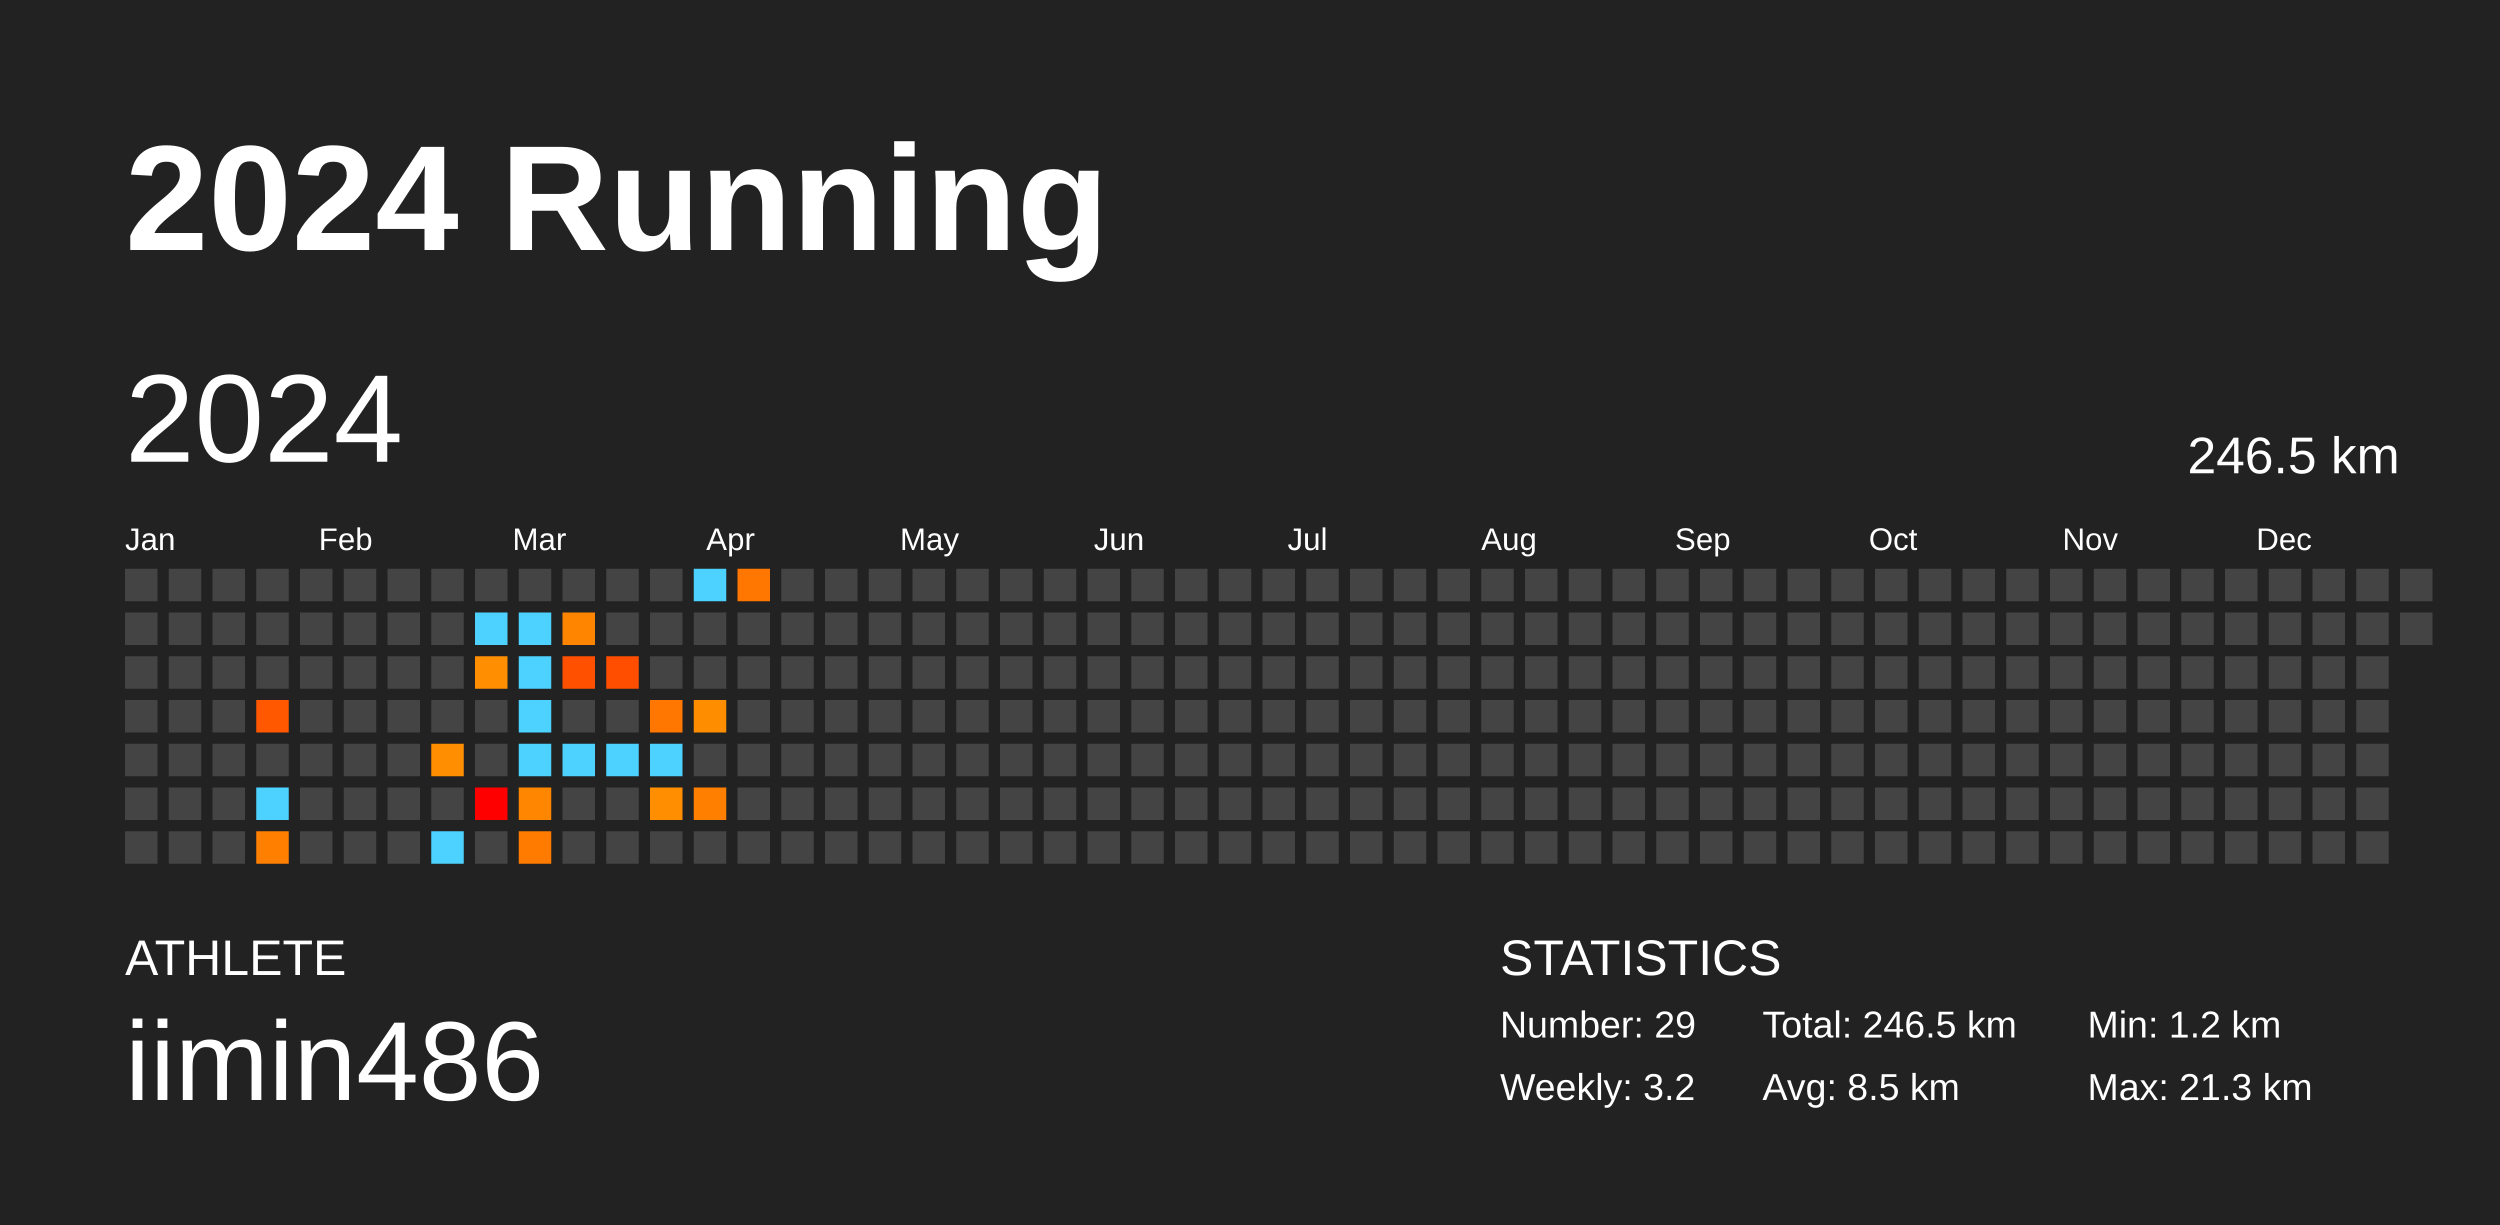
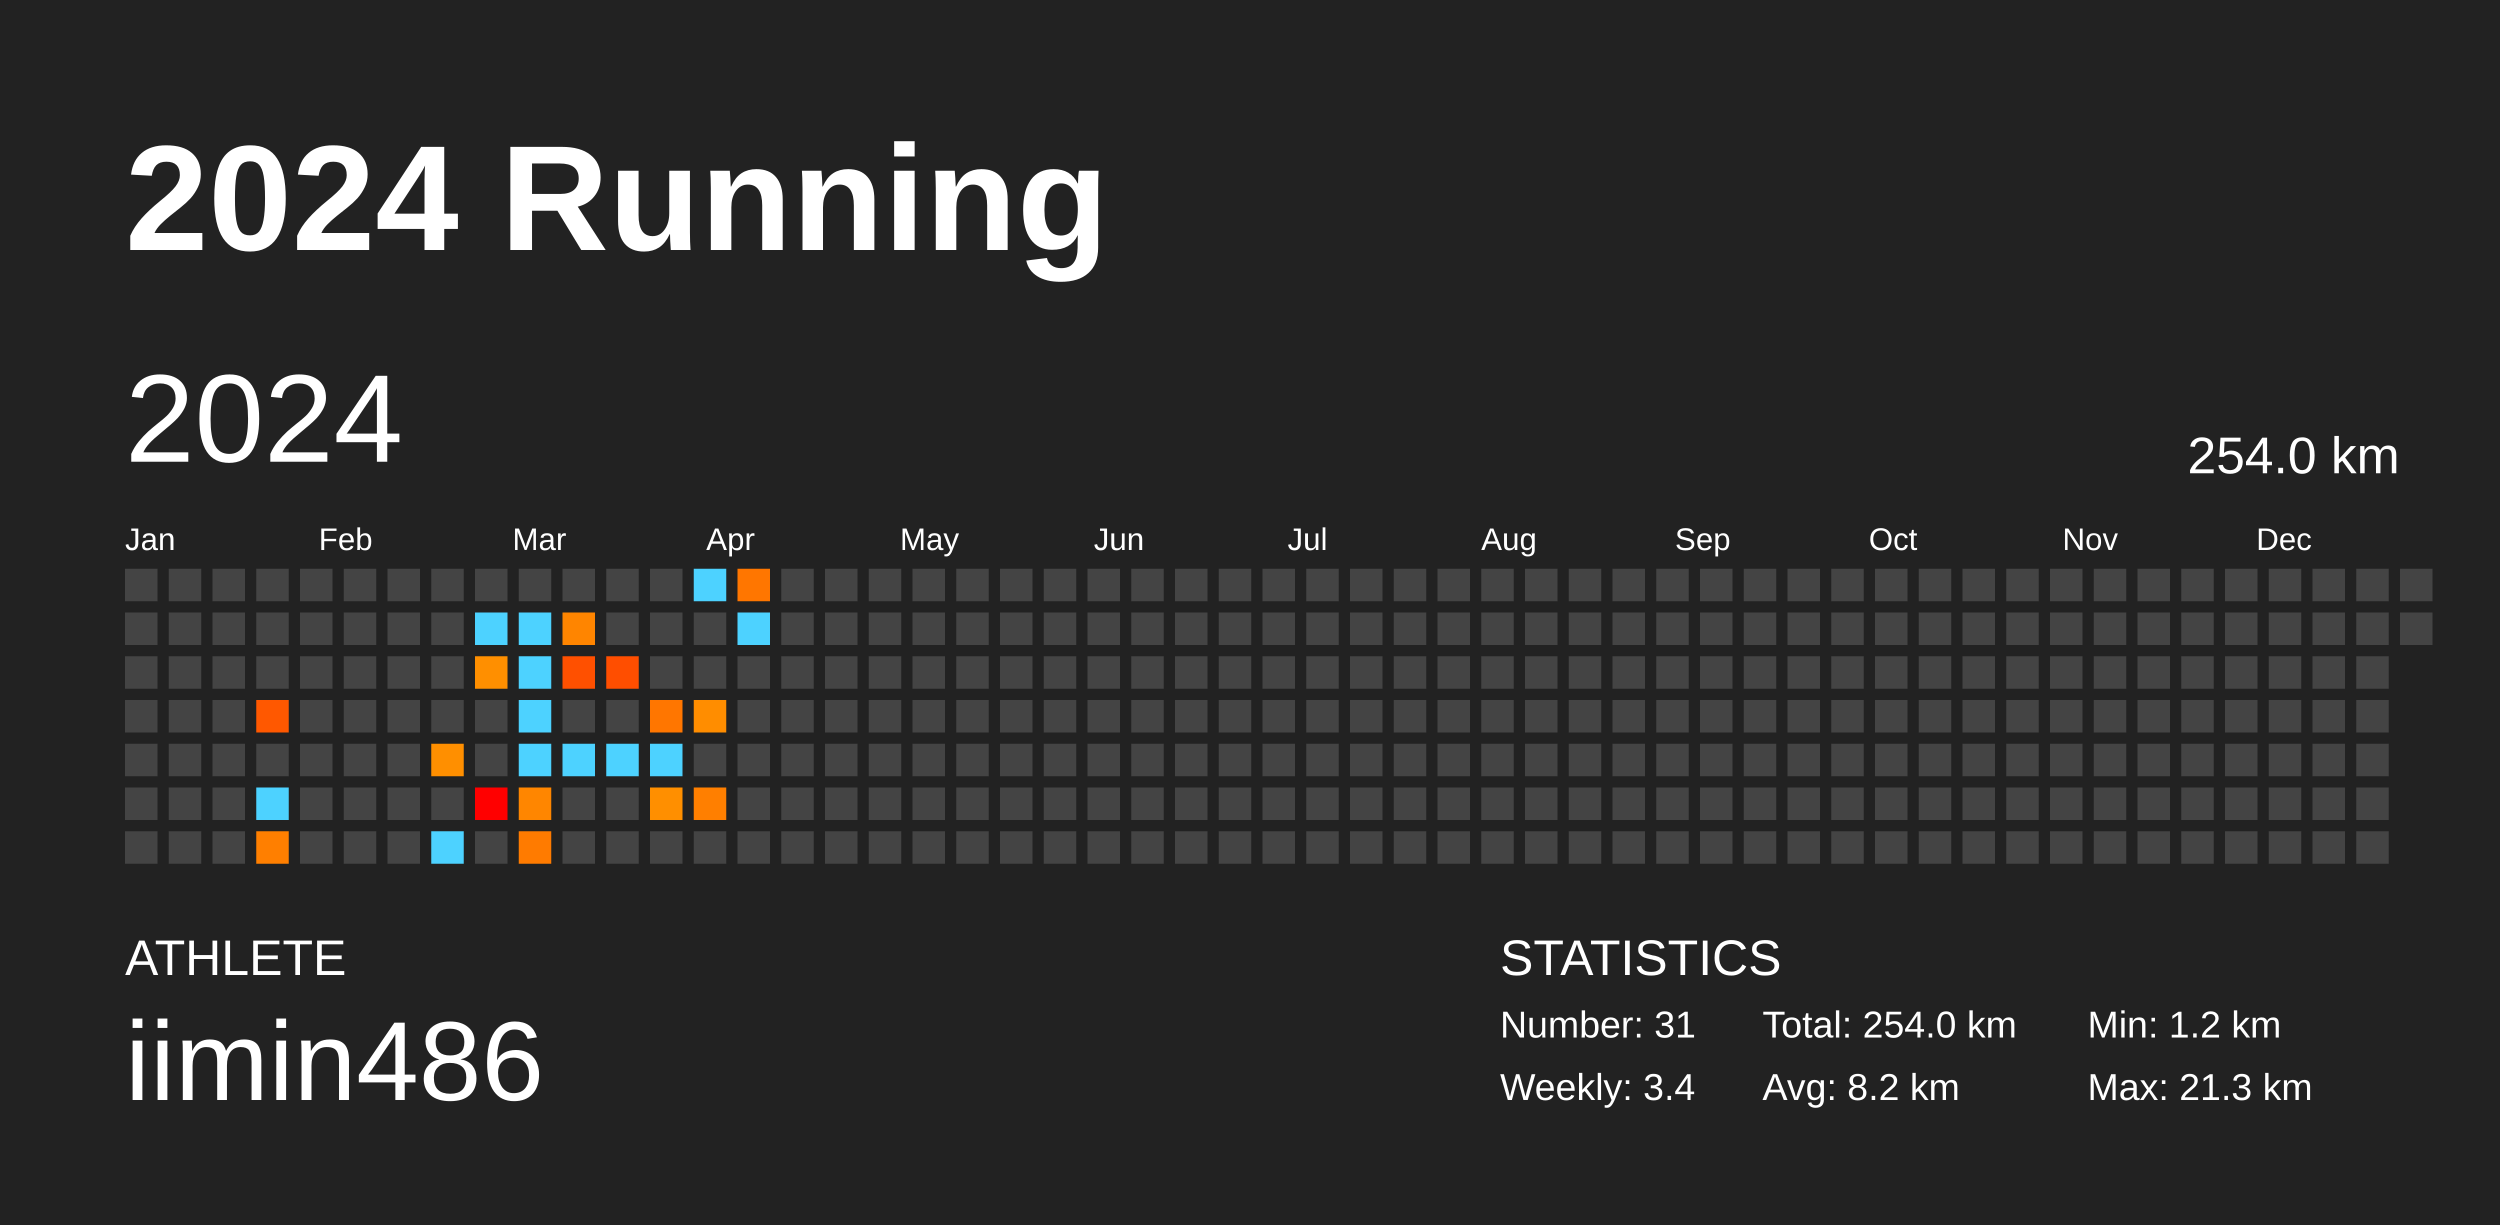
<svg xmlns="http://www.w3.org/2000/svg" baseProfile="full" height="98mm" version="1.1" viewBox="0,0,200,98" width="200mm">
  <defs />
  <rect fill="#222222" height="98" width="200" x="0" y="0" />
  <text fill="#FFFFFF" style="font-size:12px; font-family:Arial; font-weight:bold;" x="10" y="20">2024 Running</text>
  <text fill="#FFFFFF" style="font-size:4px; font-family:Arial" x="10" y="78">ATHLETE</text>
  <text fill="#FFFFFF" style="font-size:9px; font-family:Arial" x="10" y="88">iimin486</text>
  <text fill="#FFFFFF" style="font-size:4px; font-family:Arial" x="120" y="78">STATISTICS</text>
-   <text fill="#FFFFFF" style="font-size:3px; font-family:Arial" x="120" y="83">Number: 29</text>
-   <text fill="#FFFFFF" style="font-size:3px; font-family:Arial" x="120" y="88">Weekly: 3.2</text>
-   <text fill="#FFFFFF" style="font-size:3px; font-family:Arial" x="141" y="83">Total: 246.5 km</text>
-   <text fill="#FFFFFF" style="font-size:3px; font-family:Arial" x="141" y="88">Avg: 8.5 km</text>
+   <text fill="#FFFFFF" style="font-size:3px; font-family:Arial" x="120" y="83">Number: 31</text>
+   <text fill="#FFFFFF" style="font-size:3px; font-family:Arial" x="120" y="88">Weekly: 3.4</text>
+   <text fill="#FFFFFF" style="font-size:3px; font-family:Arial" x="141" y="83">Total: 254.0 km</text>
+   <text fill="#FFFFFF" style="font-size:3px; font-family:Arial" x="141" y="88">Avg: 8.2 km</text>
  <text fill="#FFFFFF" style="font-size:3px; font-family:Arial" x="167" y="83">Min: 1.2 km</text>
  <text fill="#FFFFFF" style="font-size:3px; font-family:Arial" x="167" y="88">Max: 21.3 km</text>
  <text dominant-baseline="hanging" fill="#FFFFFF" style="font-size:10.0px; font-family:Arial;" x="10" y="30">2024</text>
-   <text dominant-baseline="hanging" fill="#FFFFFF" style="font-size:4.125px; font-family:Arial;" x="175" y="35">246.5 km</text>
+   <text dominant-baseline="hanging" fill="#FFFFFF" style="font-size:4.125px; font-family:Arial;" x="175" y="35">254.0 km</text>
  <text fill="#FFFFFF" style="font-size:2.5px; font-family:Arial" x="10.0" y="44">Jan</text>
  <text fill="#FFFFFF" style="font-size:2.5px; font-family:Arial" x="25.5" y="44">Feb</text>
  <text fill="#FFFFFF" style="font-size:2.5px; font-family:Arial" x="41.0" y="44">Mar</text>
  <text fill="#FFFFFF" style="font-size:2.5px; font-family:Arial" x="56.5" y="44">Apr</text>
  <text fill="#FFFFFF" style="font-size:2.5px; font-family:Arial" x="72.0" y="44">May</text>
  <text fill="#FFFFFF" style="font-size:2.5px; font-family:Arial" x="87.5" y="44">Jun</text>
  <text fill="#FFFFFF" style="font-size:2.5px; font-family:Arial" x="103.0" y="44">Jul</text>
  <text fill="#FFFFFF" style="font-size:2.5px; font-family:Arial" x="118.5" y="44">Aug</text>
  <text fill="#FFFFFF" style="font-size:2.5px; font-family:Arial" x="134.0" y="44">Sep</text>
  <text fill="#FFFFFF" style="font-size:2.5px; font-family:Arial" x="149.5" y="44">Oct</text>
  <text fill="#FFFFFF" style="font-size:2.5px; font-family:Arial" x="165.0" y="44">Nov</text>
  <text fill="#FFFFFF" style="font-size:2.5px; font-family:Arial" x="180.5" y="44">Dec</text>
  <rect fill="#444444" height="2.6" width="2.6" x="10.0" y="45.5" />
  <rect fill="#444444" height="2.6" width="2.6" x="10.0" y="49.0" />
  <rect fill="#444444" height="2.6" width="2.6" x="10.0" y="52.5" />
  <rect fill="#444444" height="2.6" width="2.6" x="10.0" y="56.0" />
  <rect fill="#444444" height="2.6" width="2.6" x="10.0" y="59.5" />
  <rect fill="#444444" height="2.6" width="2.6" x="10.0" y="63.0" />
  <rect fill="#444444" height="2.6" width="2.6" x="10.0" y="66.5" />
  <rect fill="#444444" height="2.6" width="2.6" x="13.5" y="45.5" />
  <rect fill="#444444" height="2.6" width="2.6" x="13.5" y="49.0" />
  <rect fill="#444444" height="2.6" width="2.6" x="13.5" y="52.5" />
  <rect fill="#444444" height="2.6" width="2.6" x="13.5" y="56.0" />
  <rect fill="#444444" height="2.6" width="2.6" x="13.5" y="59.5" />
  <rect fill="#444444" height="2.6" width="2.6" x="13.5" y="63.0" />
  <rect fill="#444444" height="2.6" width="2.6" x="13.5" y="66.5" />
  <rect fill="#444444" height="2.6" width="2.6" x="17.0" y="45.5" />
  <rect fill="#444444" height="2.6" width="2.6" x="17.0" y="49.0" />
  <rect fill="#444444" height="2.6" width="2.6" x="17.0" y="52.5" />
  <rect fill="#444444" height="2.6" width="2.6" x="17.0" y="56.0" />
  <rect fill="#444444" height="2.6" width="2.6" x="17.0" y="59.5" />
  <rect fill="#444444" height="2.6" width="2.6" x="17.0" y="63.0" />
  <rect fill="#444444" height="2.6" width="2.6" x="17.0" y="66.5" />
  <rect fill="#444444" height="2.6" width="2.6" x="20.5" y="45.5" />
  <rect fill="#444444" height="2.6" width="2.6" x="20.5" y="49.0" />
  <rect fill="#444444" height="2.6" width="2.6" x="20.5" y="52.5" />
  <rect fill="#ff5800" height="2.6" width="2.6" x="20.5" y="56.0" />
  <rect fill="#444444" height="2.6" width="2.6" x="20.5" y="59.5" />
  <rect fill="#4dd2ff" height="2.6" width="2.6" x="20.5" y="63.0" />
  <rect fill="#ff7f00" height="2.6" width="2.6" x="20.5" y="66.5" />
  <rect fill="#444444" height="2.6" width="2.6" x="24.0" y="45.5" />
  <rect fill="#444444" height="2.6" width="2.6" x="24.0" y="49.0" />
  <rect fill="#444444" height="2.6" width="2.6" x="24.0" y="52.5" />
  <rect fill="#444444" height="2.6" width="2.6" x="24.0" y="56.0" />
  <rect fill="#444444" height="2.6" width="2.6" x="24.0" y="59.5" />
  <rect fill="#444444" height="2.6" width="2.6" x="24.0" y="63.0" />
  <rect fill="#444444" height="2.6" width="2.6" x="24.0" y="66.5" />
  <rect fill="#444444" height="2.6" width="2.6" x="27.5" y="45.5" />
  <rect fill="#444444" height="2.6" width="2.6" x="27.5" y="49.0" />
  <rect fill="#444444" height="2.6" width="2.6" x="27.5" y="52.5" />
  <rect fill="#444444" height="2.6" width="2.6" x="27.5" y="56.0" />
  <rect fill="#444444" height="2.6" width="2.6" x="27.5" y="59.5" />
  <rect fill="#444444" height="2.6" width="2.6" x="27.5" y="63.0" />
  <rect fill="#444444" height="2.6" width="2.6" x="27.5" y="66.5" />
  <rect fill="#444444" height="2.6" width="2.6" x="31.0" y="45.5" />
  <rect fill="#444444" height="2.6" width="2.6" x="31.0" y="49.0" />
  <rect fill="#444444" height="2.6" width="2.6" x="31.0" y="52.5" />
  <rect fill="#444444" height="2.6" width="2.6" x="31.0" y="56.0" />
  <rect fill="#444444" height="2.6" width="2.6" x="31.0" y="59.5" />
  <rect fill="#444444" height="2.6" width="2.6" x="31.0" y="63.0" />
  <rect fill="#444444" height="2.6" width="2.6" x="31.0" y="66.5" />
  <rect fill="#444444" height="2.6" width="2.6" x="34.5" y="45.5" />
  <rect fill="#444444" height="2.6" width="2.6" x="34.5" y="49.0" />
  <rect fill="#444444" height="2.6" width="2.6" x="34.5" y="52.5" />
  <rect fill="#444444" height="2.6" width="2.6" x="34.5" y="56.0" />
  <rect fill="#ff8f00" height="2.6" width="2.6" x="34.5" y="59.5" />
  <rect fill="#444444" height="2.6" width="2.6" x="34.5" y="63.0" />
  <rect fill="#4dd2ff" height="2.6" width="2.6" x="34.5" y="66.5" />
  <rect fill="#444444" height="2.6" width="2.6" x="38.0" y="45.5" />
  <rect fill="#4dd2ff" height="2.6" width="2.6" x="38.0" y="49.0" />
  <rect fill="#ff8f00" height="2.6" width="2.6" x="38.0" y="52.5" />
  <rect fill="#444444" height="2.6" width="2.6" x="38.0" y="56.0" />
  <rect fill="#444444" height="2.6" width="2.6" x="38.0" y="59.5" />
  <rect fill="red" height="2.6" width="2.6" x="38.0" y="63.0" />
  <rect fill="#444444" height="2.6" width="2.6" x="38.0" y="66.5" />
  <rect fill="#444444" height="2.6" width="2.6" x="41.5" y="45.5" />
  <rect fill="#4dd2ff" height="2.6" width="2.6" x="41.5" y="49.0" />
  <rect fill="#4dd2ff" height="2.6" width="2.6" x="41.5" y="52.5" />
  <rect fill="#4dd2ff" height="2.6" width="2.6" x="41.5" y="56.0" />
  <rect fill="#4dd2ff" height="2.6" width="2.6" x="41.5" y="59.5" />
  <rect fill="#ff8600" height="2.6" width="2.6" x="41.5" y="63.0" />
  <rect fill="#ff7b00" height="2.6" width="2.6" x="41.5" y="66.5" />
  <rect fill="#444444" height="2.6" width="2.6" x="45.0" y="45.5" />
  <rect fill="#ff8500" height="2.6" width="2.6" x="45.0" y="49.0" />
  <rect fill="#ff5000" height="2.6" width="2.6" x="45.0" y="52.5" />
  <rect fill="#444444" height="2.6" width="2.6" x="45.0" y="56.0" />
  <rect fill="#4dd2ff" height="2.6" width="2.6" x="45.0" y="59.5" />
  <rect fill="#444444" height="2.6" width="2.6" x="45.0" y="63.0" />
  <rect fill="#444444" height="2.6" width="2.6" x="45.0" y="66.5" />
  <rect fill="#444444" height="2.6" width="2.6" x="48.5" y="45.5" />
  <rect fill="#444444" height="2.6" width="2.6" x="48.5" y="49.0" />
  <rect fill="#ff4e00" height="2.6" width="2.6" x="48.5" y="52.5" />
  <rect fill="#444444" height="2.6" width="2.6" x="48.5" y="56.0" />
  <rect fill="#4dd2ff" height="2.6" width="2.6" x="48.5" y="59.5" />
  <rect fill="#444444" height="2.6" width="2.6" x="48.5" y="63.0" />
  <rect fill="#444444" height="2.6" width="2.6" x="48.5" y="66.5" />
  <rect fill="#444444" height="2.6" width="2.6" x="52.0" y="45.5" />
  <rect fill="#444444" height="2.6" width="2.6" x="52.0" y="49.0" />
  <rect fill="#444444" height="2.6" width="2.6" x="52.0" y="52.5" />
  <rect fill="#ff7600" height="2.6" width="2.6" x="52.0" y="56.0" />
  <rect fill="#4dd2ff" height="2.6" width="2.6" x="52.0" y="59.5" />
  <rect fill="#ff8f00" height="2.6" width="2.6" x="52.0" y="63.0" />
  <rect fill="#444444" height="2.6" width="2.6" x="52.0" y="66.5" />
  <rect fill="#4dd2ff" height="2.6" width="2.6" x="55.5" y="45.5" />
  <rect fill="#444444" height="2.6" width="2.6" x="55.5" y="49.0" />
  <rect fill="#444444" height="2.6" width="2.6" x="55.5" y="52.5" />
  <rect fill="#ff8d00" height="2.6" width="2.6" x="55.5" y="56.0" />
  <rect fill="#444444" height="2.6" width="2.6" x="55.5" y="59.5" />
  <rect fill="#ff7f00" height="2.6" width="2.6" x="55.5" y="63.0" />
  <rect fill="#444444" height="2.6" width="2.6" x="55.5" y="66.5" />
  <rect fill="#ff7600" height="2.6" width="2.6" x="59.0" y="45.5" />
-   <rect fill="#444444" height="2.6" width="2.6" x="59.0" y="49.0" />
+   <rect fill="#4dd2ff" height="2.6" width="2.6" x="59.0" y="49.0" />
  <rect fill="#444444" height="2.6" width="2.6" x="59.0" y="52.5" />
  <rect fill="#444444" height="2.6" width="2.6" x="59.0" y="56.0" />
  <rect fill="#444444" height="2.6" width="2.6" x="59.0" y="59.5" />
  <rect fill="#444444" height="2.6" width="2.6" x="59.0" y="63.0" />
  <rect fill="#444444" height="2.6" width="2.6" x="59.0" y="66.5" />
  <rect fill="#444444" height="2.6" width="2.6" x="62.5" y="45.5" />
  <rect fill="#444444" height="2.6" width="2.6" x="62.5" y="49.0" />
  <rect fill="#444444" height="2.6" width="2.6" x="62.5" y="52.5" />
  <rect fill="#444444" height="2.6" width="2.6" x="62.5" y="56.0" />
  <rect fill="#444444" height="2.6" width="2.6" x="62.5" y="59.5" />
  <rect fill="#444444" height="2.6" width="2.6" x="62.5" y="63.0" />
  <rect fill="#444444" height="2.6" width="2.6" x="62.5" y="66.5" />
  <rect fill="#444444" height="2.6" width="2.6" x="66.0" y="45.5" />
  <rect fill="#444444" height="2.6" width="2.6" x="66.0" y="49.0" />
  <rect fill="#444444" height="2.6" width="2.6" x="66.0" y="52.5" />
  <rect fill="#444444" height="2.6" width="2.6" x="66.0" y="56.0" />
  <rect fill="#444444" height="2.6" width="2.6" x="66.0" y="59.5" />
  <rect fill="#444444" height="2.6" width="2.6" x="66.0" y="63.0" />
  <rect fill="#444444" height="2.6" width="2.6" x="66.0" y="66.5" />
  <rect fill="#444444" height="2.6" width="2.6" x="69.5" y="45.5" />
  <rect fill="#444444" height="2.6" width="2.6" x="69.5" y="49.0" />
  <rect fill="#444444" height="2.6" width="2.6" x="69.5" y="52.5" />
  <rect fill="#444444" height="2.6" width="2.6" x="69.5" y="56.0" />
  <rect fill="#444444" height="2.6" width="2.6" x="69.5" y="59.5" />
  <rect fill="#444444" height="2.6" width="2.6" x="69.5" y="63.0" />
  <rect fill="#444444" height="2.6" width="2.6" x="69.5" y="66.5" />
  <rect fill="#444444" height="2.6" width="2.6" x="73.0" y="45.5" />
  <rect fill="#444444" height="2.6" width="2.6" x="73.0" y="49.0" />
  <rect fill="#444444" height="2.6" width="2.6" x="73.0" y="52.5" />
  <rect fill="#444444" height="2.6" width="2.6" x="73.0" y="56.0" />
  <rect fill="#444444" height="2.6" width="2.6" x="73.0" y="59.5" />
  <rect fill="#444444" height="2.6" width="2.6" x="73.0" y="63.0" />
  <rect fill="#444444" height="2.6" width="2.6" x="73.0" y="66.5" />
  <rect fill="#444444" height="2.6" width="2.6" x="76.5" y="45.5" />
  <rect fill="#444444" height="2.6" width="2.6" x="76.5" y="49.0" />
  <rect fill="#444444" height="2.6" width="2.6" x="76.5" y="52.5" />
  <rect fill="#444444" height="2.6" width="2.6" x="76.5" y="56.0" />
  <rect fill="#444444" height="2.6" width="2.6" x="76.5" y="59.5" />
  <rect fill="#444444" height="2.6" width="2.6" x="76.5" y="63.0" />
  <rect fill="#444444" height="2.6" width="2.6" x="76.5" y="66.5" />
  <rect fill="#444444" height="2.6" width="2.6" x="80.0" y="45.5" />
  <rect fill="#444444" height="2.6" width="2.6" x="80.0" y="49.0" />
  <rect fill="#444444" height="2.6" width="2.6" x="80.0" y="52.5" />
  <rect fill="#444444" height="2.6" width="2.6" x="80.0" y="56.0" />
  <rect fill="#444444" height="2.6" width="2.6" x="80.0" y="59.5" />
  <rect fill="#444444" height="2.6" width="2.6" x="80.0" y="63.0" />
  <rect fill="#444444" height="2.6" width="2.6" x="80.0" y="66.5" />
  <rect fill="#444444" height="2.6" width="2.6" x="83.5" y="45.5" />
  <rect fill="#444444" height="2.6" width="2.6" x="83.5" y="49.0" />
  <rect fill="#444444" height="2.6" width="2.6" x="83.5" y="52.5" />
  <rect fill="#444444" height="2.6" width="2.6" x="83.5" y="56.0" />
  <rect fill="#444444" height="2.6" width="2.6" x="83.5" y="59.5" />
  <rect fill="#444444" height="2.6" width="2.6" x="83.5" y="63.0" />
  <rect fill="#444444" height="2.6" width="2.6" x="83.5" y="66.5" />
  <rect fill="#444444" height="2.6" width="2.6" x="87.0" y="45.5" />
  <rect fill="#444444" height="2.6" width="2.6" x="87.0" y="49.0" />
  <rect fill="#444444" height="2.6" width="2.6" x="87.0" y="52.5" />
  <rect fill="#444444" height="2.6" width="2.6" x="87.0" y="56.0" />
  <rect fill="#444444" height="2.6" width="2.6" x="87.0" y="59.5" />
  <rect fill="#444444" height="2.6" width="2.6" x="87.0" y="63.0" />
  <rect fill="#444444" height="2.6" width="2.6" x="87.0" y="66.5" />
  <rect fill="#444444" height="2.6" width="2.6" x="90.5" y="45.5" />
  <rect fill="#444444" height="2.6" width="2.6" x="90.5" y="49.0" />
  <rect fill="#444444" height="2.6" width="2.6" x="90.5" y="52.5" />
  <rect fill="#444444" height="2.6" width="2.6" x="90.5" y="56.0" />
  <rect fill="#444444" height="2.6" width="2.6" x="90.5" y="59.5" />
  <rect fill="#444444" height="2.6" width="2.6" x="90.5" y="63.0" />
  <rect fill="#444444" height="2.6" width="2.6" x="90.5" y="66.5" />
  <rect fill="#444444" height="2.6" width="2.6" x="94.0" y="45.5" />
  <rect fill="#444444" height="2.6" width="2.6" x="94.0" y="49.0" />
  <rect fill="#444444" height="2.6" width="2.6" x="94.0" y="52.5" />
  <rect fill="#444444" height="2.6" width="2.6" x="94.0" y="56.0" />
  <rect fill="#444444" height="2.6" width="2.6" x="94.0" y="59.5" />
  <rect fill="#444444" height="2.6" width="2.6" x="94.0" y="63.0" />
  <rect fill="#444444" height="2.6" width="2.6" x="94.0" y="66.5" />
  <rect fill="#444444" height="2.6" width="2.6" x="97.5" y="45.5" />
  <rect fill="#444444" height="2.6" width="2.6" x="97.5" y="49.0" />
  <rect fill="#444444" height="2.6" width="2.6" x="97.5" y="52.5" />
  <rect fill="#444444" height="2.6" width="2.6" x="97.5" y="56.0" />
  <rect fill="#444444" height="2.6" width="2.6" x="97.5" y="59.5" />
  <rect fill="#444444" height="2.6" width="2.6" x="97.5" y="63.0" />
  <rect fill="#444444" height="2.6" width="2.6" x="97.5" y="66.5" />
  <rect fill="#444444" height="2.6" width="2.6" x="101.0" y="45.5" />
  <rect fill="#444444" height="2.6" width="2.6" x="101.0" y="49.0" />
  <rect fill="#444444" height="2.6" width="2.6" x="101.0" y="52.5" />
  <rect fill="#444444" height="2.6" width="2.6" x="101.0" y="56.0" />
  <rect fill="#444444" height="2.6" width="2.6" x="101.0" y="59.5" />
  <rect fill="#444444" height="2.6" width="2.6" x="101.0" y="63.0" />
  <rect fill="#444444" height="2.6" width="2.6" x="101.0" y="66.5" />
  <rect fill="#444444" height="2.6" width="2.6" x="104.5" y="45.5" />
  <rect fill="#444444" height="2.6" width="2.6" x="104.5" y="49.0" />
  <rect fill="#444444" height="2.6" width="2.6" x="104.5" y="52.5" />
  <rect fill="#444444" height="2.6" width="2.6" x="104.5" y="56.0" />
  <rect fill="#444444" height="2.6" width="2.6" x="104.5" y="59.5" />
  <rect fill="#444444" height="2.6" width="2.6" x="104.5" y="63.0" />
  <rect fill="#444444" height="2.6" width="2.6" x="104.5" y="66.5" />
  <rect fill="#444444" height="2.6" width="2.6" x="108.0" y="45.5" />
  <rect fill="#444444" height="2.6" width="2.6" x="108.0" y="49.0" />
  <rect fill="#444444" height="2.6" width="2.6" x="108.0" y="52.5" />
  <rect fill="#444444" height="2.6" width="2.6" x="108.0" y="56.0" />
  <rect fill="#444444" height="2.6" width="2.6" x="108.0" y="59.5" />
  <rect fill="#444444" height="2.6" width="2.6" x="108.0" y="63.0" />
  <rect fill="#444444" height="2.6" width="2.6" x="108.0" y="66.5" />
  <rect fill="#444444" height="2.6" width="2.6" x="111.5" y="45.5" />
  <rect fill="#444444" height="2.6" width="2.6" x="111.5" y="49.0" />
  <rect fill="#444444" height="2.6" width="2.6" x="111.5" y="52.5" />
  <rect fill="#444444" height="2.6" width="2.6" x="111.5" y="56.0" />
  <rect fill="#444444" height="2.6" width="2.6" x="111.5" y="59.5" />
  <rect fill="#444444" height="2.6" width="2.6" x="111.5" y="63.0" />
  <rect fill="#444444" height="2.6" width="2.6" x="111.5" y="66.5" />
  <rect fill="#444444" height="2.6" width="2.6" x="115.0" y="45.5" />
  <rect fill="#444444" height="2.6" width="2.6" x="115.0" y="49.0" />
  <rect fill="#444444" height="2.6" width="2.6" x="115.0" y="52.5" />
  <rect fill="#444444" height="2.6" width="2.6" x="115.0" y="56.0" />
  <rect fill="#444444" height="2.6" width="2.6" x="115.0" y="59.5" />
  <rect fill="#444444" height="2.6" width="2.6" x="115.0" y="63.0" />
  <rect fill="#444444" height="2.6" width="2.6" x="115.0" y="66.5" />
  <rect fill="#444444" height="2.6" width="2.6" x="118.5" y="45.5" />
  <rect fill="#444444" height="2.6" width="2.6" x="118.5" y="49.0" />
  <rect fill="#444444" height="2.6" width="2.6" x="118.5" y="52.5" />
  <rect fill="#444444" height="2.6" width="2.6" x="118.5" y="56.0" />
  <rect fill="#444444" height="2.6" width="2.6" x="118.5" y="59.5" />
  <rect fill="#444444" height="2.6" width="2.6" x="118.5" y="63.0" />
  <rect fill="#444444" height="2.6" width="2.6" x="118.5" y="66.5" />
  <rect fill="#444444" height="2.6" width="2.6" x="122.0" y="45.5" />
  <rect fill="#444444" height="2.6" width="2.6" x="122.0" y="49.0" />
  <rect fill="#444444" height="2.6" width="2.6" x="122.0" y="52.5" />
  <rect fill="#444444" height="2.6" width="2.6" x="122.0" y="56.0" />
  <rect fill="#444444" height="2.6" width="2.6" x="122.0" y="59.5" />
  <rect fill="#444444" height="2.6" width="2.6" x="122.0" y="63.0" />
  <rect fill="#444444" height="2.6" width="2.6" x="122.0" y="66.5" />
  <rect fill="#444444" height="2.6" width="2.6" x="125.5" y="45.5" />
  <rect fill="#444444" height="2.6" width="2.6" x="125.5" y="49.0" />
  <rect fill="#444444" height="2.6" width="2.6" x="125.5" y="52.5" />
  <rect fill="#444444" height="2.6" width="2.6" x="125.5" y="56.0" />
  <rect fill="#444444" height="2.6" width="2.6" x="125.5" y="59.5" />
  <rect fill="#444444" height="2.6" width="2.6" x="125.5" y="63.0" />
  <rect fill="#444444" height="2.6" width="2.6" x="125.5" y="66.5" />
  <rect fill="#444444" height="2.6" width="2.6" x="129.0" y="45.5" />
  <rect fill="#444444" height="2.6" width="2.6" x="129.0" y="49.0" />
  <rect fill="#444444" height="2.6" width="2.6" x="129.0" y="52.5" />
  <rect fill="#444444" height="2.6" width="2.6" x="129.0" y="56.0" />
  <rect fill="#444444" height="2.6" width="2.6" x="129.0" y="59.5" />
  <rect fill="#444444" height="2.6" width="2.6" x="129.0" y="63.0" />
  <rect fill="#444444" height="2.6" width="2.6" x="129.0" y="66.5" />
  <rect fill="#444444" height="2.6" width="2.6" x="132.5" y="45.5" />
  <rect fill="#444444" height="2.6" width="2.6" x="132.5" y="49.0" />
  <rect fill="#444444" height="2.6" width="2.6" x="132.5" y="52.5" />
  <rect fill="#444444" height="2.6" width="2.6" x="132.5" y="56.0" />
  <rect fill="#444444" height="2.6" width="2.6" x="132.5" y="59.5" />
  <rect fill="#444444" height="2.6" width="2.6" x="132.5" y="63.0" />
  <rect fill="#444444" height="2.6" width="2.6" x="132.5" y="66.5" />
  <rect fill="#444444" height="2.6" width="2.6" x="136.0" y="45.5" />
  <rect fill="#444444" height="2.6" width="2.6" x="136.0" y="49.0" />
  <rect fill="#444444" height="2.6" width="2.6" x="136.0" y="52.5" />
  <rect fill="#444444" height="2.6" width="2.6" x="136.0" y="56.0" />
  <rect fill="#444444" height="2.6" width="2.6" x="136.0" y="59.5" />
  <rect fill="#444444" height="2.6" width="2.6" x="136.0" y="63.0" />
  <rect fill="#444444" height="2.6" width="2.6" x="136.0" y="66.5" />
  <rect fill="#444444" height="2.6" width="2.6" x="139.5" y="45.5" />
  <rect fill="#444444" height="2.6" width="2.6" x="139.5" y="49.0" />
  <rect fill="#444444" height="2.6" width="2.6" x="139.5" y="52.5" />
  <rect fill="#444444" height="2.6" width="2.6" x="139.5" y="56.0" />
  <rect fill="#444444" height="2.6" width="2.6" x="139.5" y="59.5" />
  <rect fill="#444444" height="2.6" width="2.6" x="139.5" y="63.0" />
  <rect fill="#444444" height="2.6" width="2.6" x="139.5" y="66.5" />
  <rect fill="#444444" height="2.6" width="2.6" x="143.0" y="45.5" />
  <rect fill="#444444" height="2.6" width="2.6" x="143.0" y="49.0" />
  <rect fill="#444444" height="2.6" width="2.6" x="143.0" y="52.5" />
  <rect fill="#444444" height="2.6" width="2.6" x="143.0" y="56.0" />
  <rect fill="#444444" height="2.6" width="2.6" x="143.0" y="59.5" />
  <rect fill="#444444" height="2.6" width="2.6" x="143.0" y="63.0" />
  <rect fill="#444444" height="2.6" width="2.6" x="143.0" y="66.5" />
  <rect fill="#444444" height="2.6" width="2.6" x="146.5" y="45.5" />
  <rect fill="#444444" height="2.6" width="2.6" x="146.5" y="49.0" />
  <rect fill="#444444" height="2.6" width="2.6" x="146.5" y="52.5" />
  <rect fill="#444444" height="2.6" width="2.6" x="146.5" y="56.0" />
  <rect fill="#444444" height="2.6" width="2.6" x="146.5" y="59.5" />
  <rect fill="#444444" height="2.6" width="2.6" x="146.5" y="63.0" />
  <rect fill="#444444" height="2.6" width="2.6" x="146.5" y="66.5" />
  <rect fill="#444444" height="2.6" width="2.6" x="150.0" y="45.5" />
  <rect fill="#444444" height="2.6" width="2.6" x="150.0" y="49.0" />
  <rect fill="#444444" height="2.6" width="2.6" x="150.0" y="52.5" />
  <rect fill="#444444" height="2.6" width="2.6" x="150.0" y="56.0" />
  <rect fill="#444444" height="2.6" width="2.6" x="150.0" y="59.5" />
  <rect fill="#444444" height="2.6" width="2.6" x="150.0" y="63.0" />
  <rect fill="#444444" height="2.6" width="2.6" x="150.0" y="66.5" />
  <rect fill="#444444" height="2.6" width="2.6" x="153.5" y="45.5" />
  <rect fill="#444444" height="2.6" width="2.6" x="153.5" y="49.0" />
  <rect fill="#444444" height="2.6" width="2.6" x="153.5" y="52.5" />
  <rect fill="#444444" height="2.6" width="2.6" x="153.5" y="56.0" />
  <rect fill="#444444" height="2.6" width="2.6" x="153.5" y="59.5" />
  <rect fill="#444444" height="2.6" width="2.6" x="153.5" y="63.0" />
  <rect fill="#444444" height="2.6" width="2.6" x="153.5" y="66.5" />
  <rect fill="#444444" height="2.6" width="2.6" x="157.0" y="45.5" />
  <rect fill="#444444" height="2.6" width="2.6" x="157.0" y="49.0" />
  <rect fill="#444444" height="2.6" width="2.6" x="157.0" y="52.5" />
  <rect fill="#444444" height="2.6" width="2.6" x="157.0" y="56.0" />
  <rect fill="#444444" height="2.6" width="2.6" x="157.0" y="59.5" />
  <rect fill="#444444" height="2.6" width="2.6" x="157.0" y="63.0" />
  <rect fill="#444444" height="2.6" width="2.6" x="157.0" y="66.5" />
  <rect fill="#444444" height="2.6" width="2.6" x="160.5" y="45.5" />
  <rect fill="#444444" height="2.6" width="2.6" x="160.5" y="49.0" />
  <rect fill="#444444" height="2.6" width="2.6" x="160.5" y="52.5" />
  <rect fill="#444444" height="2.6" width="2.6" x="160.5" y="56.0" />
  <rect fill="#444444" height="2.6" width="2.6" x="160.5" y="59.5" />
  <rect fill="#444444" height="2.6" width="2.6" x="160.5" y="63.0" />
  <rect fill="#444444" height="2.6" width="2.6" x="160.5" y="66.5" />
  <rect fill="#444444" height="2.6" width="2.6" x="164.0" y="45.5" />
  <rect fill="#444444" height="2.6" width="2.6" x="164.0" y="49.0" />
  <rect fill="#444444" height="2.6" width="2.6" x="164.0" y="52.5" />
  <rect fill="#444444" height="2.6" width="2.6" x="164.0" y="56.0" />
  <rect fill="#444444" height="2.6" width="2.6" x="164.0" y="59.5" />
  <rect fill="#444444" height="2.6" width="2.6" x="164.0" y="63.0" />
  <rect fill="#444444" height="2.6" width="2.6" x="164.0" y="66.5" />
  <rect fill="#444444" height="2.6" width="2.6" x="167.5" y="45.5" />
  <rect fill="#444444" height="2.6" width="2.6" x="167.5" y="49.0" />
  <rect fill="#444444" height="2.6" width="2.6" x="167.5" y="52.5" />
  <rect fill="#444444" height="2.6" width="2.6" x="167.5" y="56.0" />
  <rect fill="#444444" height="2.6" width="2.6" x="167.5" y="59.5" />
  <rect fill="#444444" height="2.6" width="2.6" x="167.5" y="63.0" />
  <rect fill="#444444" height="2.6" width="2.6" x="167.5" y="66.5" />
  <rect fill="#444444" height="2.6" width="2.6" x="171.0" y="45.5" />
  <rect fill="#444444" height="2.6" width="2.6" x="171.0" y="49.0" />
  <rect fill="#444444" height="2.6" width="2.6" x="171.0" y="52.5" />
  <rect fill="#444444" height="2.6" width="2.6" x="171.0" y="56.0" />
  <rect fill="#444444" height="2.6" width="2.6" x="171.0" y="59.5" />
  <rect fill="#444444" height="2.6" width="2.6" x="171.0" y="63.0" />
  <rect fill="#444444" height="2.6" width="2.6" x="171.0" y="66.5" />
  <rect fill="#444444" height="2.6" width="2.6" x="174.5" y="45.5" />
  <rect fill="#444444" height="2.6" width="2.6" x="174.5" y="49.0" />
  <rect fill="#444444" height="2.6" width="2.6" x="174.5" y="52.5" />
  <rect fill="#444444" height="2.6" width="2.6" x="174.5" y="56.0" />
  <rect fill="#444444" height="2.6" width="2.6" x="174.5" y="59.5" />
  <rect fill="#444444" height="2.6" width="2.6" x="174.5" y="63.0" />
  <rect fill="#444444" height="2.6" width="2.6" x="174.5" y="66.5" />
  <rect fill="#444444" height="2.6" width="2.6" x="178.0" y="45.5" />
  <rect fill="#444444" height="2.6" width="2.6" x="178.0" y="49.0" />
  <rect fill="#444444" height="2.6" width="2.6" x="178.0" y="52.5" />
  <rect fill="#444444" height="2.6" width="2.6" x="178.0" y="56.0" />
  <rect fill="#444444" height="2.6" width="2.6" x="178.0" y="59.5" />
  <rect fill="#444444" height="2.6" width="2.6" x="178.0" y="63.0" />
  <rect fill="#444444" height="2.6" width="2.6" x="178.0" y="66.5" />
  <rect fill="#444444" height="2.6" width="2.6" x="181.5" y="45.5" />
  <rect fill="#444444" height="2.6" width="2.6" x="181.5" y="49.0" />
  <rect fill="#444444" height="2.6" width="2.6" x="181.5" y="52.5" />
  <rect fill="#444444" height="2.6" width="2.6" x="181.5" y="56.0" />
  <rect fill="#444444" height="2.6" width="2.6" x="181.5" y="59.5" />
  <rect fill="#444444" height="2.6" width="2.6" x="181.5" y="63.0" />
  <rect fill="#444444" height="2.6" width="2.6" x="181.5" y="66.5" />
  <rect fill="#444444" height="2.6" width="2.6" x="185.0" y="45.5" />
  <rect fill="#444444" height="2.6" width="2.6" x="185.0" y="49.0" />
  <rect fill="#444444" height="2.6" width="2.6" x="185.0" y="52.5" />
  <rect fill="#444444" height="2.6" width="2.6" x="185.0" y="56.0" />
  <rect fill="#444444" height="2.6" width="2.6" x="185.0" y="59.5" />
  <rect fill="#444444" height="2.6" width="2.6" x="185.0" y="63.0" />
  <rect fill="#444444" height="2.6" width="2.6" x="185.0" y="66.5" />
  <rect fill="#444444" height="2.6" width="2.6" x="188.5" y="45.5" />
  <rect fill="#444444" height="2.6" width="2.6" x="188.5" y="49.0" />
  <rect fill="#444444" height="2.6" width="2.6" x="188.5" y="52.5" />
  <rect fill="#444444" height="2.6" width="2.6" x="188.5" y="56.0" />
  <rect fill="#444444" height="2.6" width="2.6" x="188.5" y="59.5" />
  <rect fill="#444444" height="2.6" width="2.6" x="188.5" y="63.0" />
  <rect fill="#444444" height="2.6" width="2.6" x="188.5" y="66.5" />
  <rect fill="#444444" height="2.6" width="2.6" x="192.0" y="45.5" />
  <rect fill="#444444" height="2.6" width="2.6" x="192.0" y="49.0" />
</svg>
